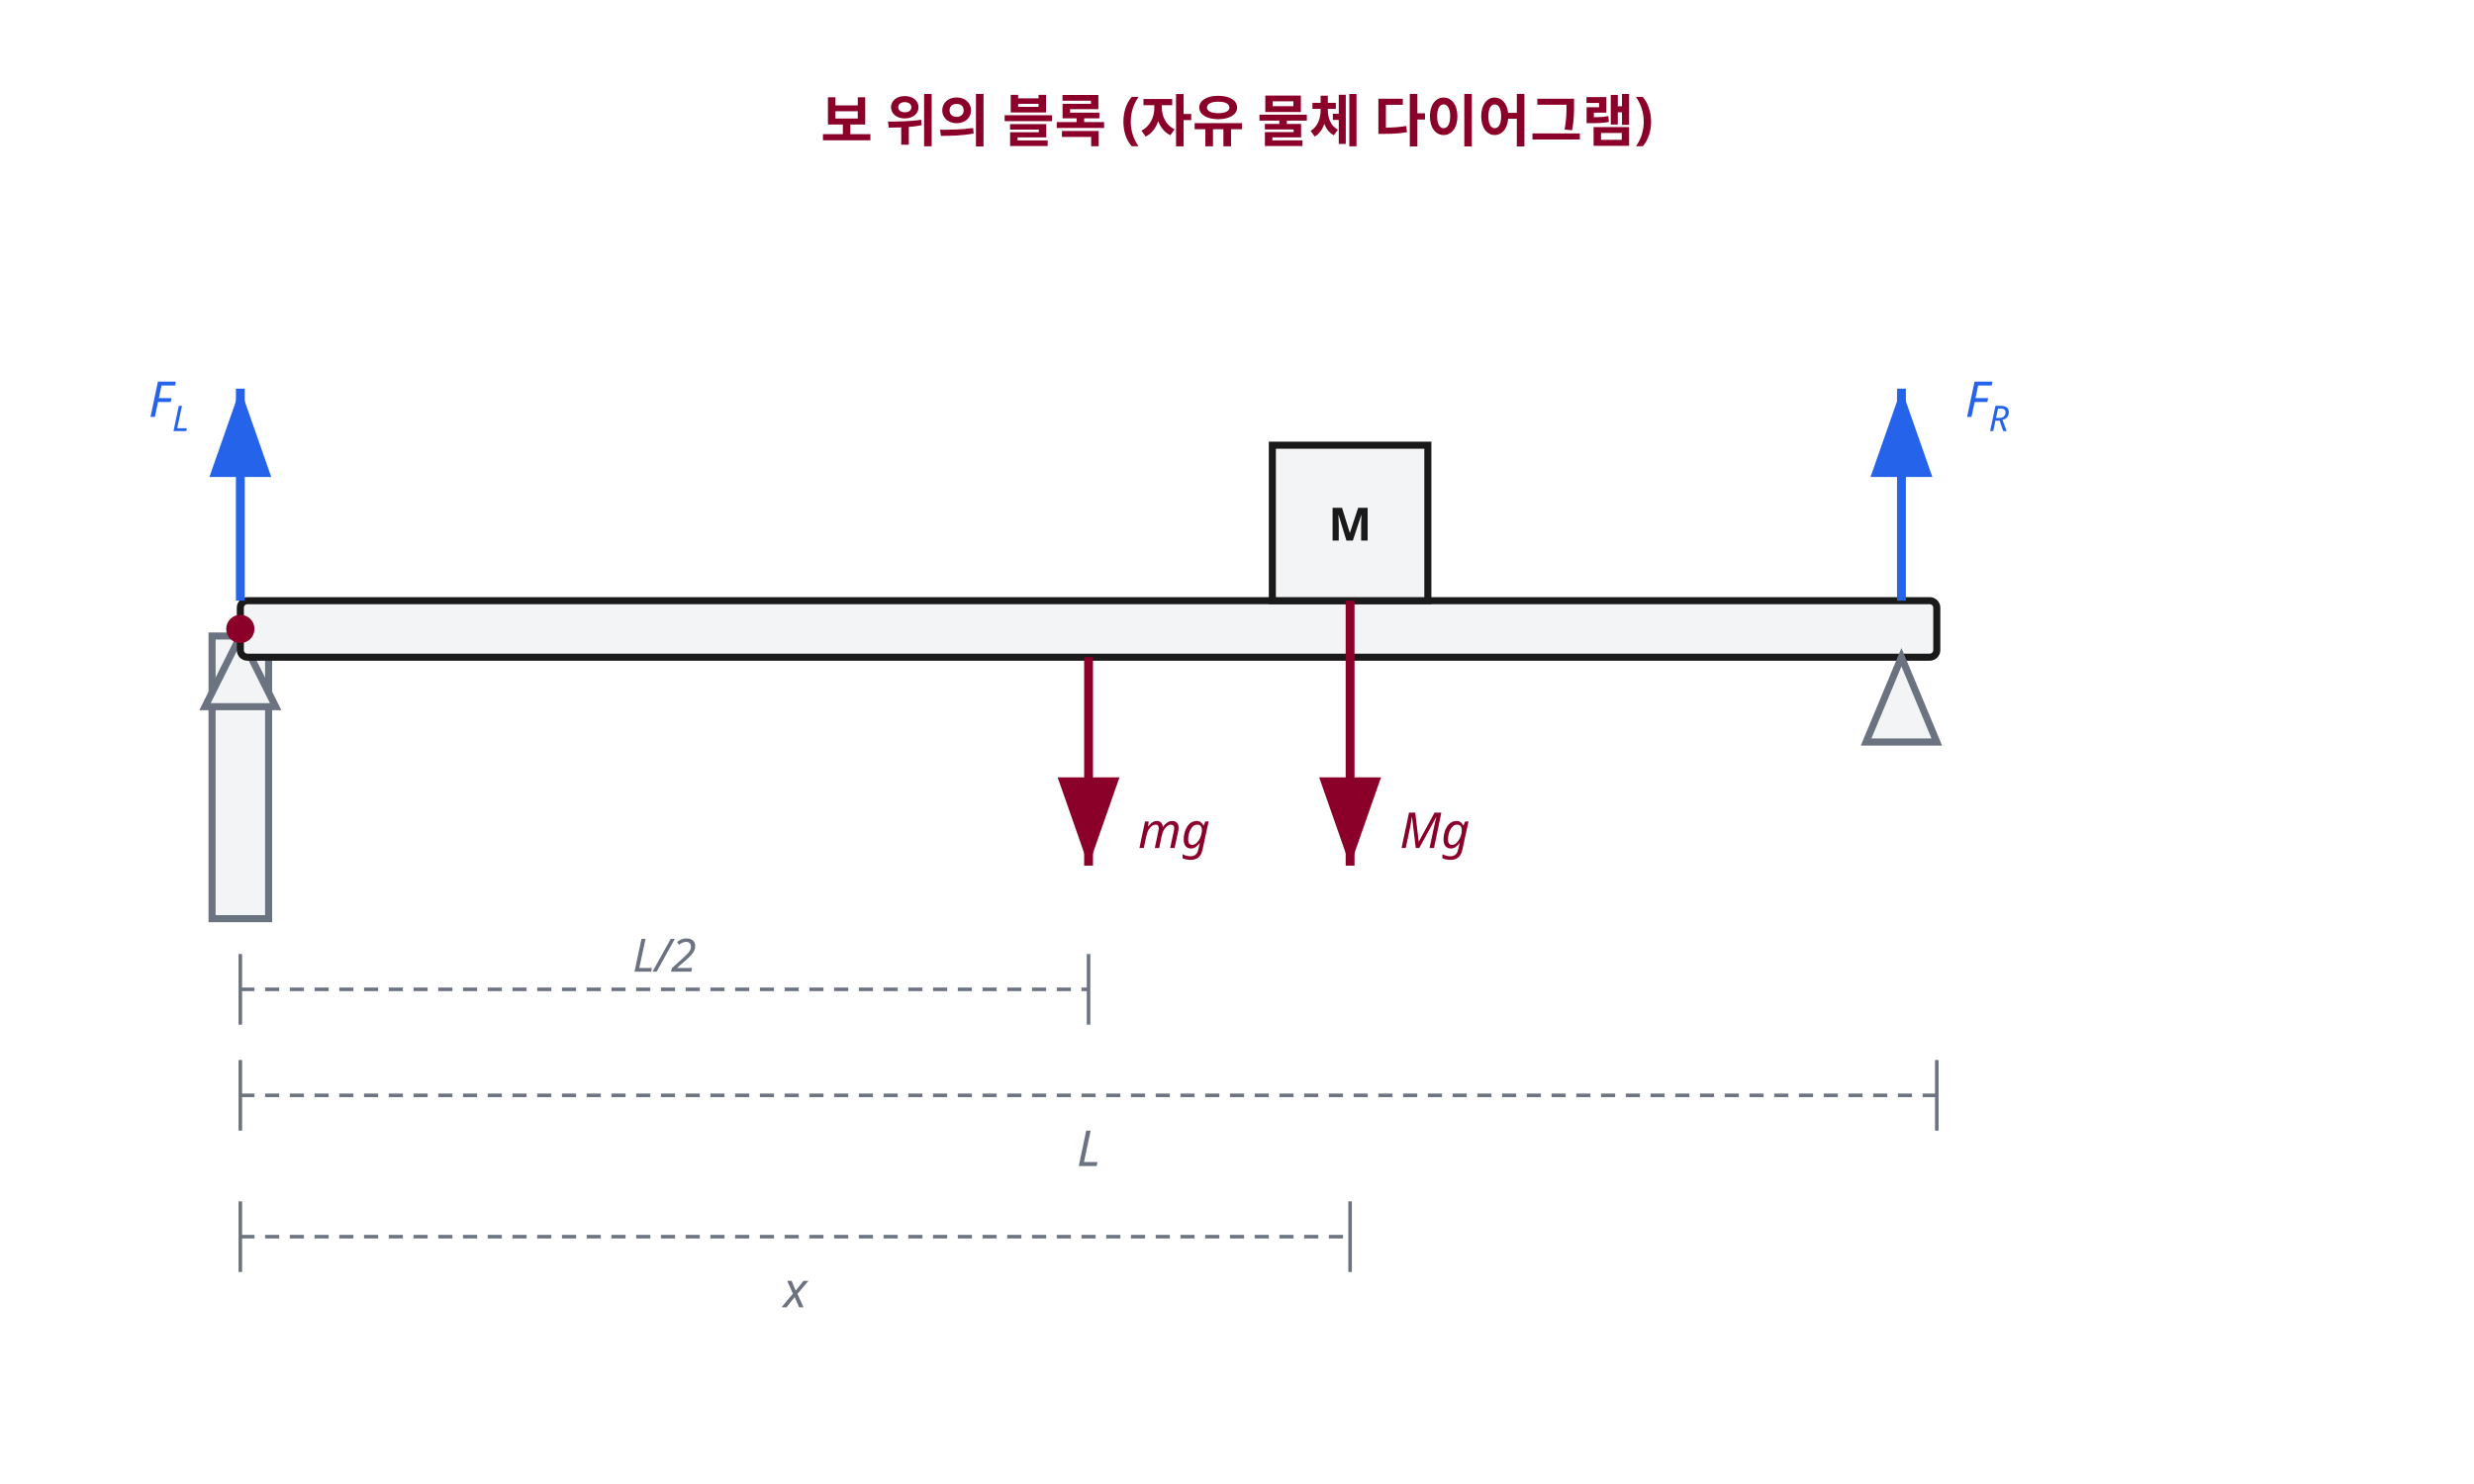
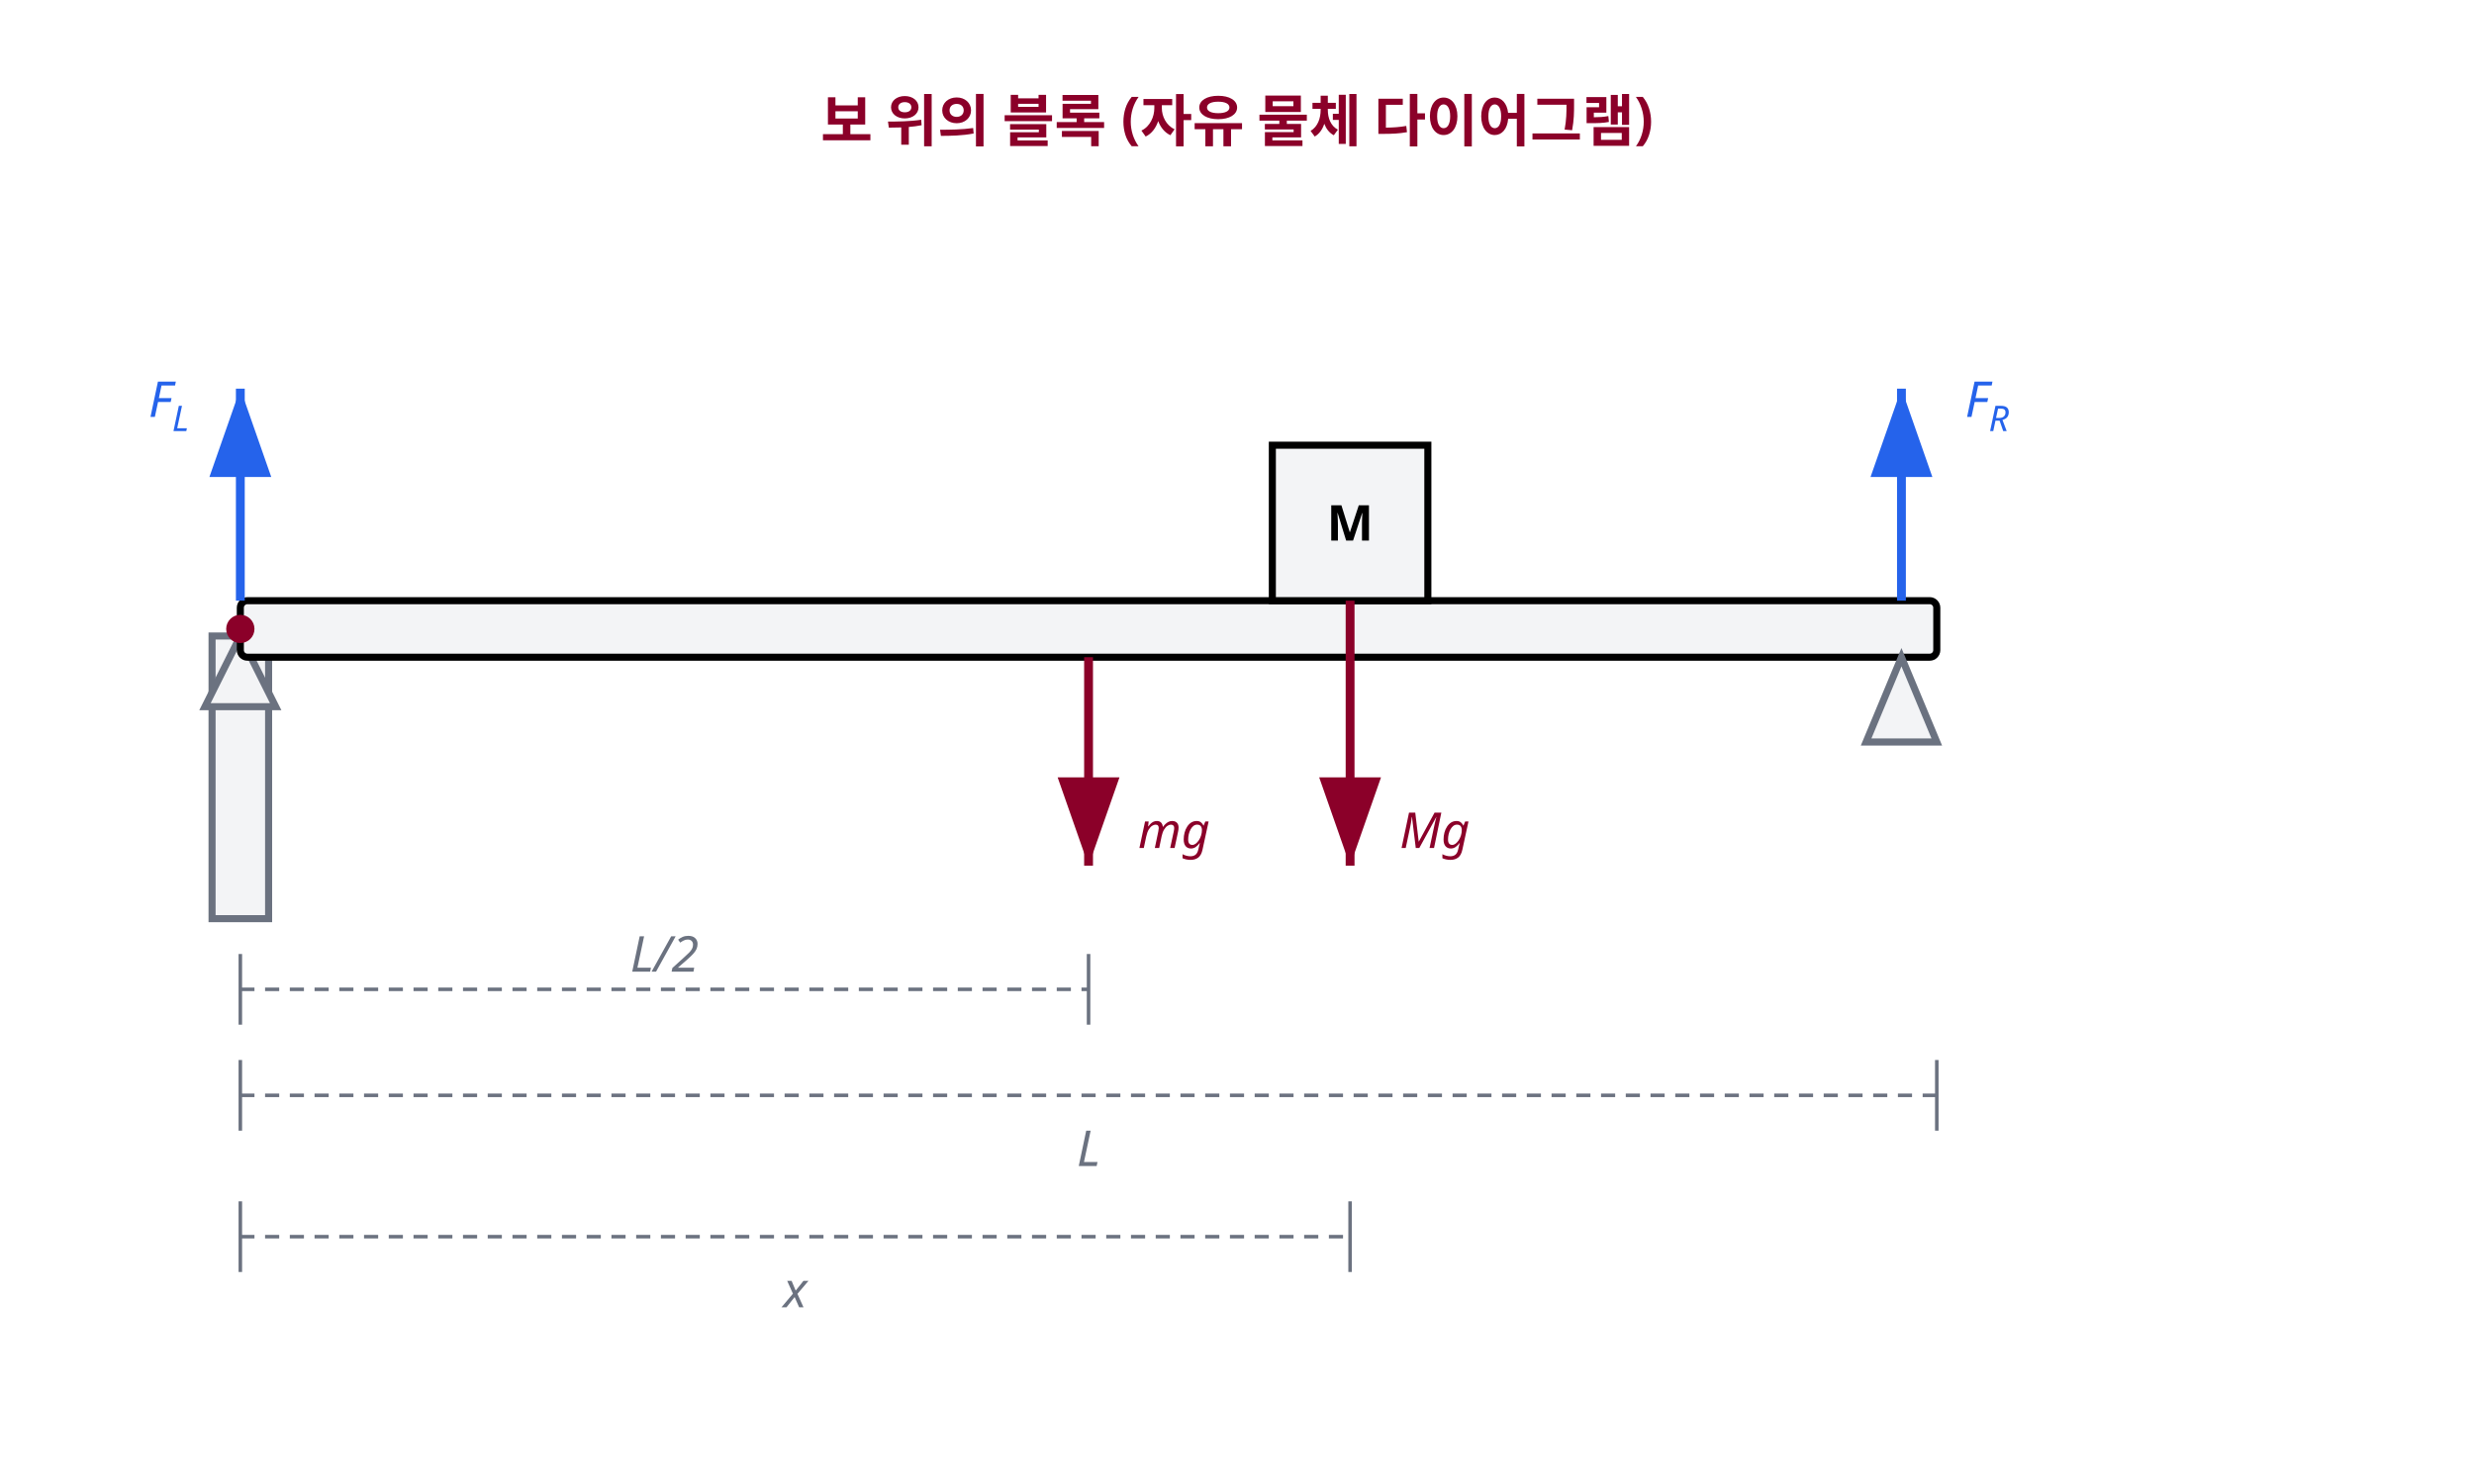
<svg xmlns="http://www.w3.org/2000/svg" viewBox="0 0 700 420" font-family="sans-serif">
  <defs>
    <marker id="arR" markerWidth="10" markerHeight="7" refX="10" refY="3.5" orient="auto">
      <polygon points="0 0, 10 3.5, 0 7" fill="#8B0029" />
    </marker>
    <marker id="arB" markerWidth="10" markerHeight="7" refX="10" refY="3.5" orient="auto">
      <polygon points="0 0, 10 3.5, 0 7" fill="#2563EB" />
    </marker>
    <marker id="arG" markerWidth="10" markerHeight="7" refX="10" refY="3.5" orient="auto">
      <polygon points="0 0, 10 3.5, 0 7" fill="#6B7280" />
    </marker>
  </defs>
  <rect x="60" y="180" width="16" height="80" fill="#F3F4F6" stroke="#6B7280" stroke-width="2" />
  <polygon points="68,180 58,200 78,200" fill="#F3F4F6" stroke="#6B7280" stroke-width="2" />
-   <rect x="68" y="170" width="480" height="16" fill="#F3F4F6" stroke="#1a1a1a" stroke-width="2" rx="2" />
-   <rect x="360" y="126" width="44" height="44" fill="#F3F4F6" stroke="#1a1a1a" stroke-width="2" />
-   <text x="382" y="153" text-anchor="middle" font-size="13" font-weight="bold" fill="#1a1a1a">M</text>
+   <rect x="68" y="170" width="480" height="16" fill="#F3F4F6" stroke="#000000" stroke-width="2" rx="2" />
+   <rect x="360" y="126" width="44" height="44" fill="#F3F4F6" stroke="#000000" stroke-width="2" />
+   <text x="382" y="153" text-anchor="middle" font-size="14" font-weight="bold" fill="#000000">M</text>
  <line x1="68" y1="310" x2="548" y2="310" stroke="#6B7280" stroke-width="1" stroke-dasharray="4 3" />
  <line x1="68" y1="300" x2="68" y2="320" stroke="#6B7280" stroke-width="1" />
  <line x1="548" y1="300" x2="548" y2="320" stroke="#6B7280" stroke-width="1" />
  <text x="308" y="330" text-anchor="middle" font-size="14" fill="#6B7280" font-style="italic">L</text>
  <line x1="68" y1="350" x2="382" y2="350" stroke="#6B7280" stroke-width="1" stroke-dasharray="4 3" />
  <line x1="68" y1="340" x2="68" y2="360" stroke="#6B7280" stroke-width="1" />
  <line x1="382" y1="340" x2="382" y2="360" stroke="#6B7280" stroke-width="1" />
  <text x="225" y="370" text-anchor="middle" font-size="14" fill="#6B7280" font-style="italic">x</text>
  <line x1="68" y1="280" x2="308" y2="280" stroke="#6B7280" stroke-width="1" stroke-dasharray="4 3" />
  <line x1="68" y1="270" x2="68" y2="290" stroke="#6B7280" stroke-width="1" />
  <line x1="308" y1="270" x2="308" y2="290" stroke="#6B7280" stroke-width="1" />
-   <text x="188" y="275" text-anchor="middle" font-size="13" fill="#6B7280" font-style="italic">L/2</text>
+   <text x="188" y="275" text-anchor="middle" font-size="14" fill="#6B7280" font-style="italic">L/2</text>
  <line x1="308" y1="186" x2="308" y2="245" stroke="#8B0029" stroke-width="2.5" marker-end="url(#arR)" />
  <text x="322" y="240" font-size="14" fill="#8B0029" font-style="italic">mg</text>
  <line x1="382" y1="170" x2="382" y2="245" stroke="#8B0029" stroke-width="2.5" marker-end="url(#arR)" />
  <text x="396" y="240" font-size="14" fill="#8B0029" font-style="italic">Mg</text>
  <polygon points="538,186 528,210 548,210" fill="#F3F4F6" stroke="#6B7280" stroke-width="2" />
  <line x1="538" y1="170" x2="538" y2="110" stroke="#2563EB" stroke-width="2.5" marker-end="url(#arB)" />
  <text x="556" y="118" font-size="14" fill="#2563EB" font-style="italic">F<tspan font-size="10" dy="4">R</tspan>
  </text>
  <line x1="68" y1="170" x2="68" y2="110" stroke="#2563EB" stroke-width="2.5" marker-end="url(#arB)" />
  <text x="42" y="118" font-size="14" fill="#2563EB" font-style="italic">F<tspan font-size="10" dy="4">L</tspan>
  </text>
  <circle cx="68" cy="178" r="4" fill="#8B0029" />
  <text x="350" y="40" text-anchor="middle" font-size="16" font-weight="bold" fill="#8B0029">보 위의 블록 (자유 물체 다이어그램)</text>
</svg>
